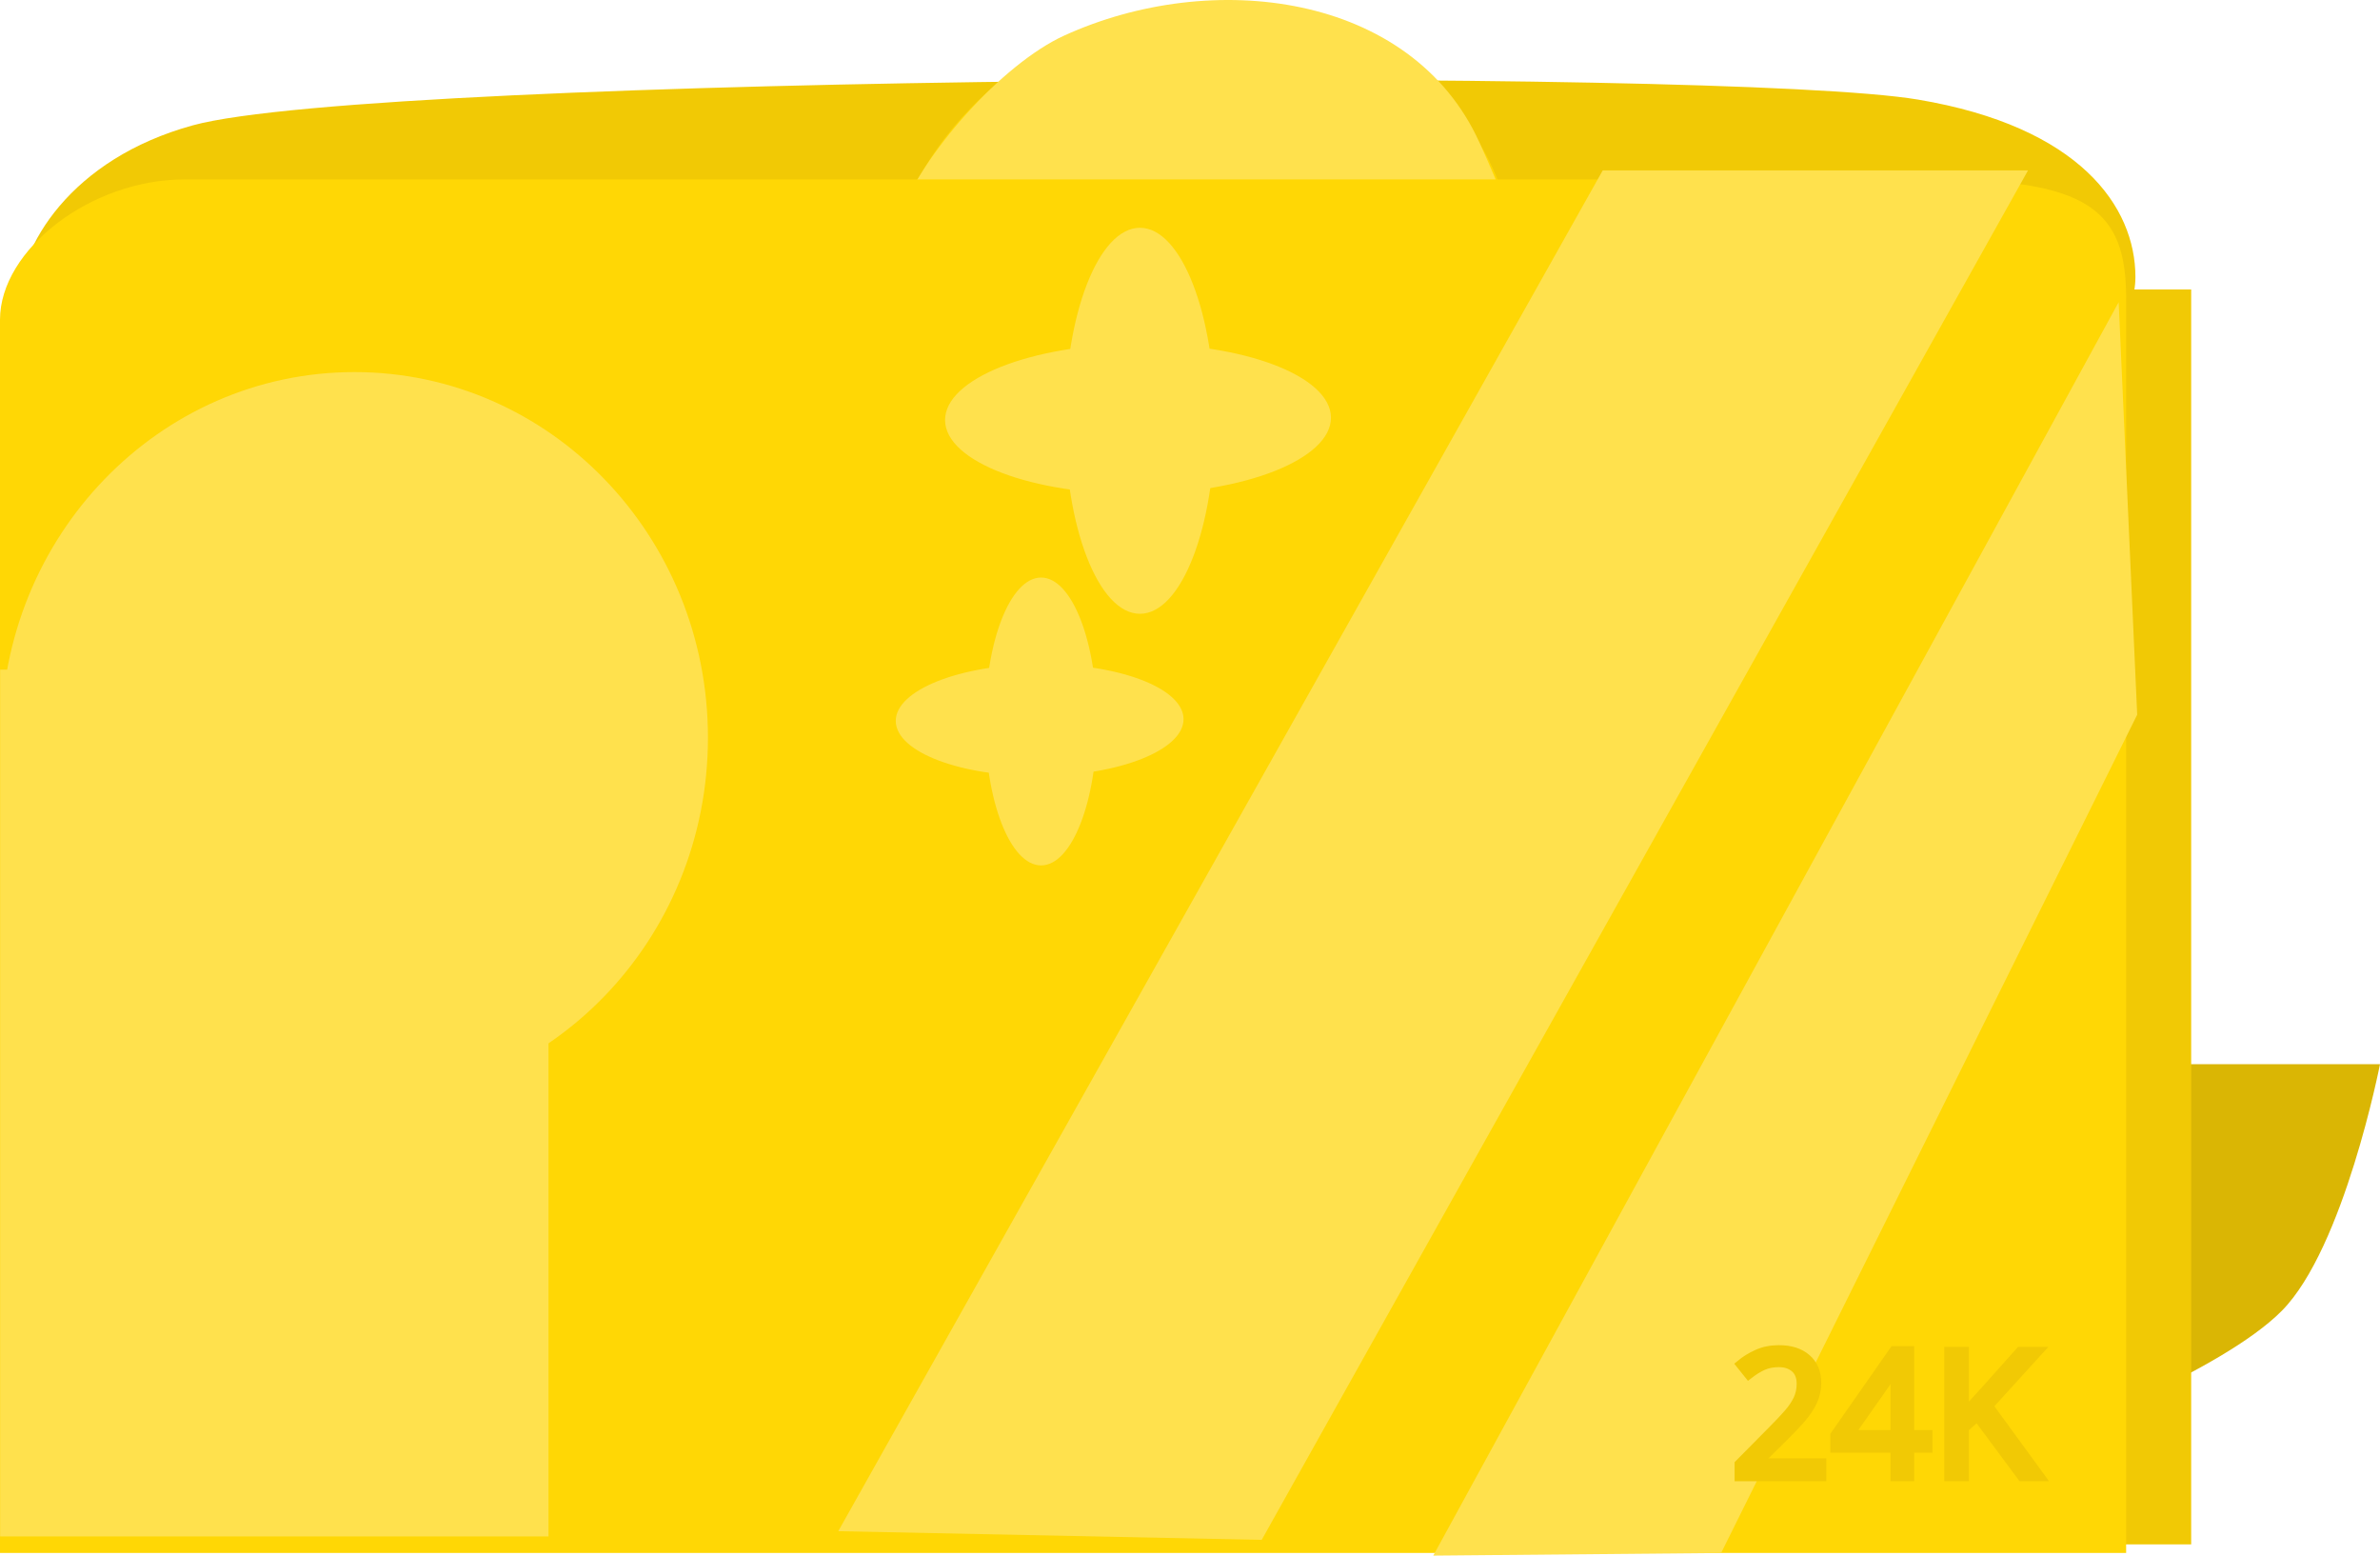
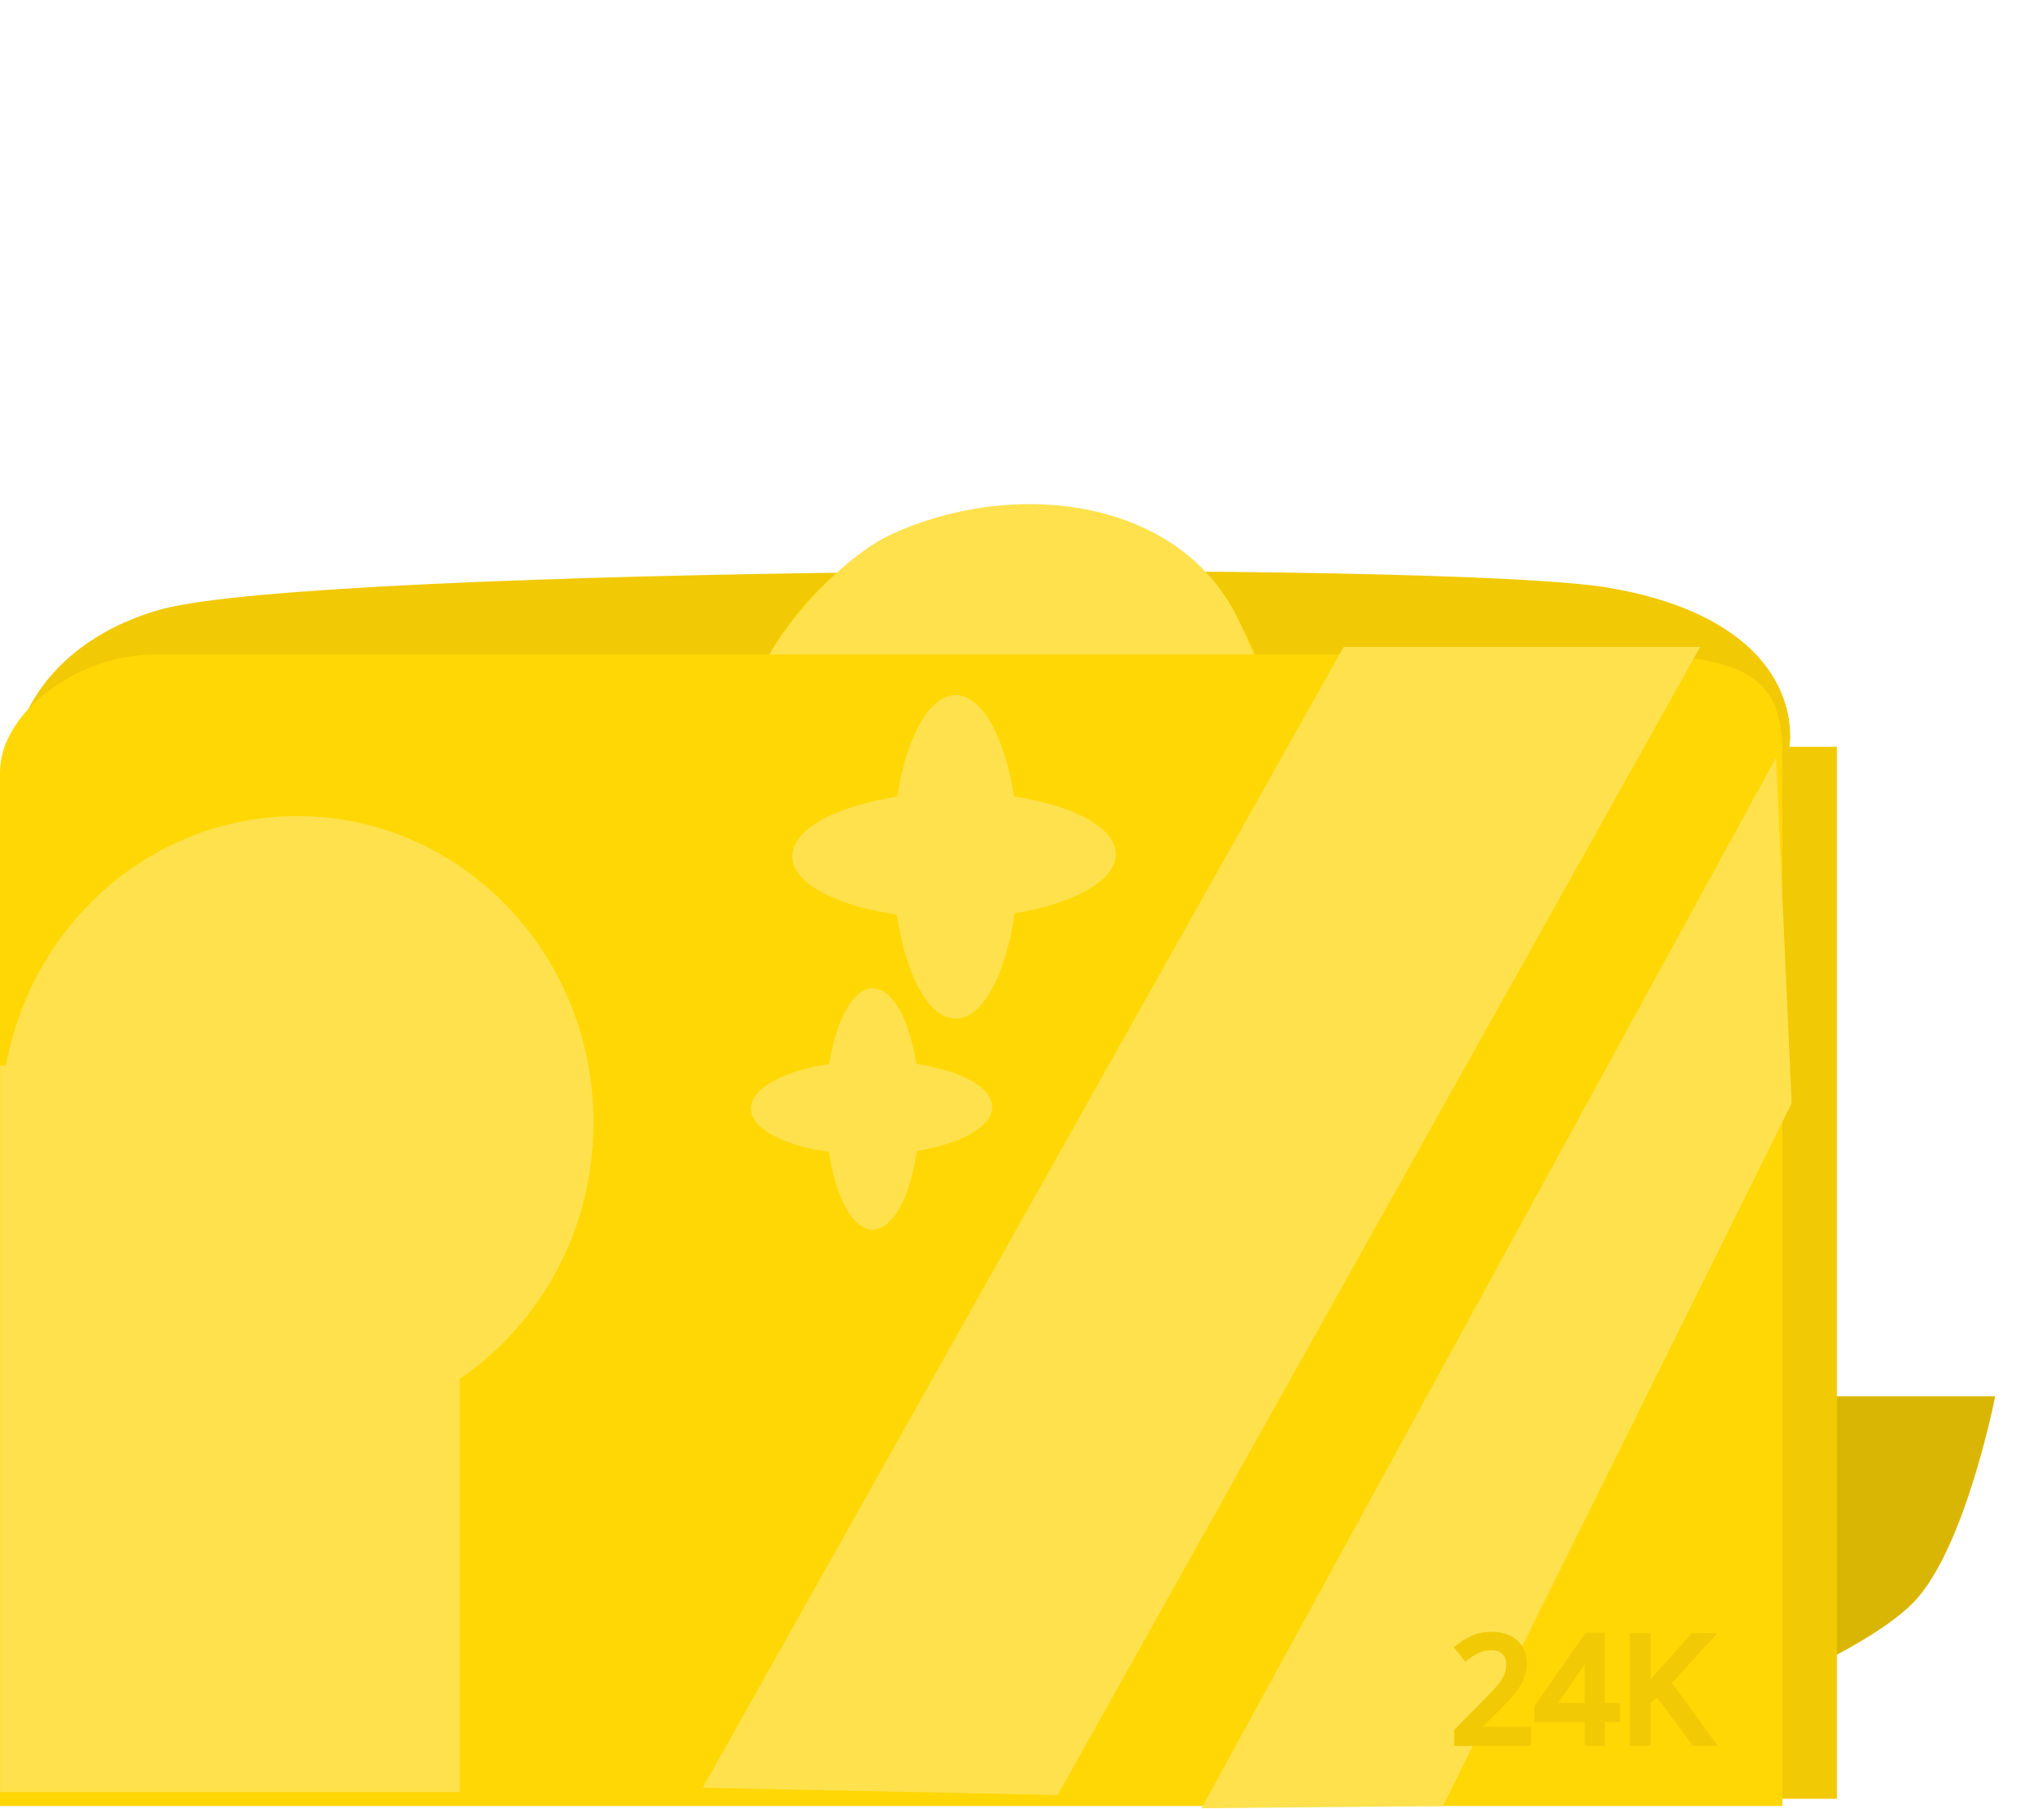
- <svg xmlns="http://www.w3.org/2000/svg" version="1.1" width="333.177" height="217.711" viewBox="0,0,333.177,217.711">
+ <svg xmlns="http://www.w3.org/2000/svg" version="1.1" width="341.323" height="301.874" viewBox="0,-84.163,341.323,301.874">
  <g transform="translate(-90.76705,-118.9479)">
    <g data-paper-data="{&quot;isPaintingLayer&quot;:true}" fill-rule="nonzero" stroke-linecap="butt" stroke-linejoin="miter" stroke-miterlimit="10" stroke-dasharray="" stroke-dashoffset="0" style="mix-blend-mode: normal">
      <path d="M389.705,157.72c0,21.687 -64.425,41.702 -149.153,41.702c-84.729,0 -147.327,-15.754 -147.327,-37.441c0,-8.608 7.536,-20.812 24.518,-25.487c25.799,-7.102 214.234,-8.189 241.513,-3.611c22.675,3.805 30.449,14.992 30.449,24.836z" fill="#f1c905" stroke="none" stroke-width="0" />
      <path d="M377.622,320.023v-52.138h46.321c0,0 -5.021,25.682 -13.733,34.501c-8.448,8.552 -32.588,17.636 -32.588,17.636z" fill="#dab604" stroke="none" stroke-width="0" />
      <path d="M371.694,335.086v-175.628h25.818v175.628z" fill="#f1c905" stroke="none" stroke-width="0" />
      <path d="M257.246,217.331c-4.642,0.932 -18.527,3.606 -28.481,5.517c-2.87,0.551 -12.451,-5.951 -13.091,-9.144c-1.102,-5.494 -2.324,-11.587 -2.952,-14.718c-1.172,-5.837 -10.357,-49.024 -10.357,-49.024c0,0 9.79,33.7 40.026,46.997c24.571,10.806 69.984,1.717 75.535,1.817c21.436,0.385 15.188,2.437 15.188,2.437c0,0 -67.318,14.402 -75.867,16.118z" fill="#855400" stroke="none" stroke-width="0" />
      <g stroke-width="0">
        <path d="M238.419,171.655c9.522,20.809 -1.183,46.107 -23.909,56.507c-22.726,10.399 -48.869,1.961 -58.39,-18.848c-9.522,-20.809 1.183,-46.108 23.909,-56.507c22.726,-10.399 48.869,-1.961 58.39,18.848z" fill="#ffd705" stroke="none" />
        <path d="M299.763,142.573c9.522,20.809 -1.183,46.108 -23.909,56.507c-22.726,10.399 -48.869,1.961 -58.39,-18.848c-9.522,-20.809 1.183,-46.108 23.909,-56.507c22.726,-10.399 48.869,-1.961 58.39,18.848z" fill="#ffd705" stroke="none" />
        <path d="M216.227,310.52c-8.896,-19.441 -53.384,-116.665 -53.384,-116.665l123.479,-56.502c0,0 44.779,97.861 53.582,117.1c2.879,6.291 1.734,14.352 -4.765,17.326c-24.847,11.369 -86.276,39.478 -100.871,46.157c-6.072,2.779 -15.077,-0.936 -18.042,-7.415z" fill="#ffd705" stroke="#6c4400" />
        <path d="M318.765,217.96c18.791,22.218 25.876,43.88 11.313,50.544c-11.275,5.159 -52.814,26.8 -85.227,19.214c-29.739,-6.961 -58.24,-43.312 -62.557,-52.746c-9.022,-19.716 16.413,-39.462 38.034,-49.355c12.578,-5.755 24.474,-7.339 47.635,2.682c16.653,7.205 46.993,25.157 50.802,29.661z" fill="#f3ca00" stroke="none" />
        <path d="M297.829,138.786c6.211,13.574 9.325,23.936 4.064,31.364c-1.388,1.96 5.838,14.662 12.002,27.399c6.342,13.103 11.647,26.222 11.647,26.222c0,0 -35.284,-43.934 -71.654,-58.744c-22.853,-9.306 -50.201,4.076 -58.826,4.579c-19.867,1.159 -32.616,2.714 -34.135,-0.604c-0.98,-2.142 7.198,-12.96 17.252,-17.394c5.024,-2.216 16.219,-4.388 23.638,-3.857c9.267,0.663 13.931,4.042 14.672,1.929c3.199,-9.115 14.603,-21.792 23.207,-25.729c20.704,-9.474 48.595,-6.007 58.132,14.835z" fill="#ffe14d" stroke="none" />
        <path d="M261.589,306.089c-4.591,2.101 -18.352,8.268 -28.219,12.683c-2.845,1.273 -14.378,-3.137 -15.823,-6.296c-2.485,-5.434 -5.242,-11.461 -6.659,-14.558c-2.642,-5.773 -22.723,-48.362 -22.723,-48.362c0,0 18.392,32.592 53.027,39.012c28.146,5.218 73.068,-15.308 78.855,-16.56c22.347,-4.835 16.362,-1.179 16.362,-1.179c0,0 -66.365,31.39 -74.82,35.259z" fill="#e4c112" stroke="none" />
      </g>
      <path d="M207.201,213.833c-4.642,0.932 -18.527,3.606 -28.481,5.517c-2.87,0.551 -12.451,-5.951 -13.091,-9.144c-1.102,-5.494 -2.324,-11.587 -2.952,-14.718c-1.172,-5.837 -10.357,-49.024 -10.357,-49.024c0,0 9.79,33.7 40.026,46.997c24.571,10.806 69.984,1.717 75.535,1.817c21.436,0.385 15.188,2.437 15.188,2.437c0,0 -67.318,14.402 -75.867,16.118z" fill="#855400" stroke="none" stroke-width="0" />
      <path d="M90.767,336.283c0,0 0,-143.568 0,-172.589c0,-9.789 12.671,-19.636 25.837,-19.636c32.241,0 179.009,0 244.932,0c21.389,0 26.87,4.18 26.87,16.536c0,31.355 0,175.69 0,175.69z" fill="#ffd705" stroke="none" stroke-width="0" />
      <path d="M208.115,333.24l107.021,-190.447h59.536l-107.278,191.661z" fill="#ffe14d" stroke="none" stroke-width="0" />
      <path d="M291.41,336.659l95.949,-175.42l2.594,57.733l-58.245,117.32z" fill="#ffe14d" stroke="none" stroke-width="0" />
      <path d="M260.852,177.837c0,14.918 -4.703,27.011 -10.504,27.011c-5.801,0 -10.504,-12.093 -10.504,-27.011c0,-14.918 4.703,-27.011 10.504,-27.011c5.801,0 10.504,12.093 10.504,27.011z" fill="#ffe14d" stroke="none" stroke-width="0" />
      <path d="M223.068,177.757c-0.041,-5.801 12.019,-10.589 26.937,-10.694c14.917,-0.105 27.043,4.513 27.084,10.314c0.041,5.801 -12.019,10.589 -26.937,10.694c-14.917,0.105 -27.043,-4.513 -27.084,-10.314z" data-paper-data="{&quot;index&quot;:null}" fill="#ffe14d" stroke="none" stroke-width="0" />
      <path d="M244.343,219.919c0,11.125 -3.507,20.144 -7.834,20.144c-4.326,0 -7.834,-9.019 -7.834,-20.144c0,-11.125 3.507,-20.144 7.834,-20.144c4.326,0 7.834,9.019 7.834,20.144z" fill="#ffe14d" stroke="none" stroke-width="0" />
      <path d="M216.165,219.86c-0.03,-4.326 8.963,-7.897 20.088,-7.975c11.125,-0.078 20.168,3.366 20.198,7.692c0.03,4.326 -8.963,7.897 -20.088,7.975c-11.125,0.078 -20.168,-3.366 -20.198,-7.692z" data-paper-data="{&quot;index&quot;:null}" fill="#ffe14d" stroke="none" stroke-width="0" />
      <path d="M90.787,333.973v-121.306h76.764v121.306z" fill="#ffe14d" stroke="none" stroke-width="0" />
      <path d="M189.872,222.188c0,28.258 -22.152,51.166 -49.479,51.166c-27.326,0 -49.479,-22.908 -49.479,-51.166c0,-28.258 22.152,-51.166 49.479,-51.166c27.326,0 49.479,22.908 49.479,51.166z" fill="#ffe14d" stroke="none" stroke-width="0" />
      <text transform="translate(333.0273,325.6293) scale(0.61508,0.61508)" font-size="40" xml:space="preserve" fill="#f1c905" fill-rule="nonzero" stroke="#f1c905" stroke-width="2" stroke-linecap="butt" stroke-linejoin="miter" stroke-miterlimit="10" stroke-dasharray="" stroke-dashoffset="0" font-family="Sans Serif" font-weight="normal" text-anchor="start" style="mix-blend-mode: normal">
        <tspan x="0" dy="0">24K</tspan>
      </text>
    </g>
  </g>
</svg>
